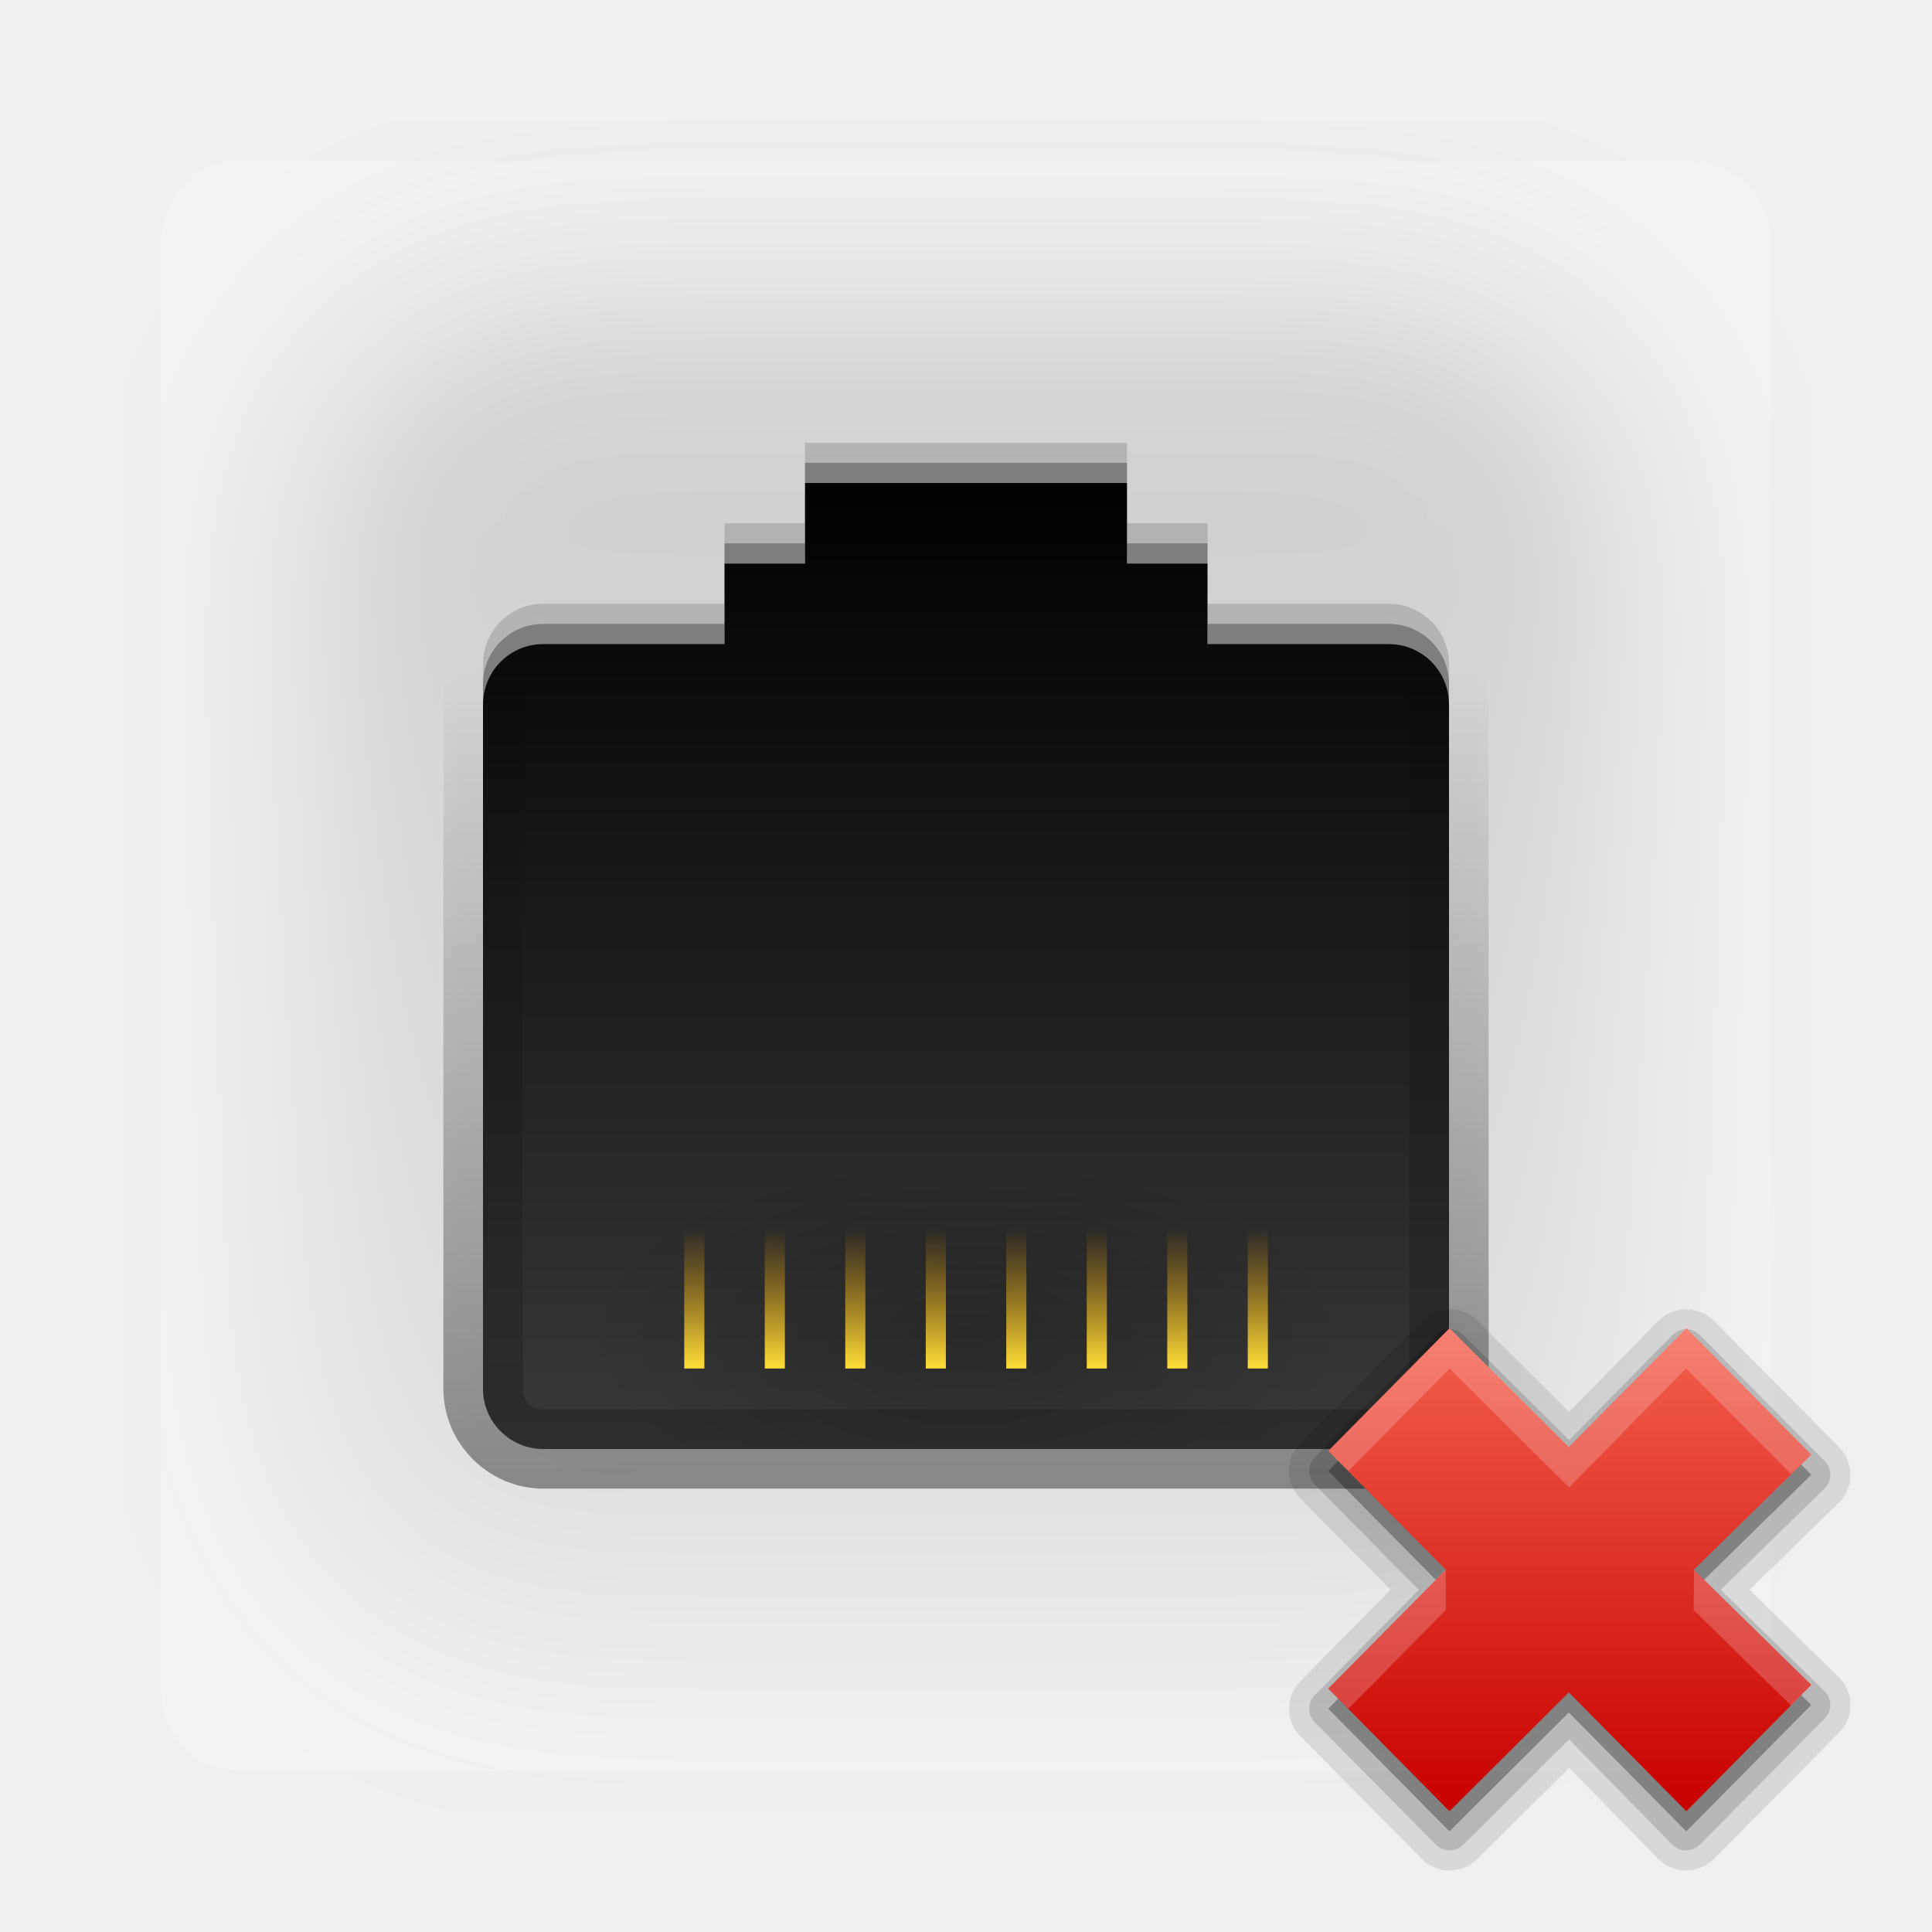
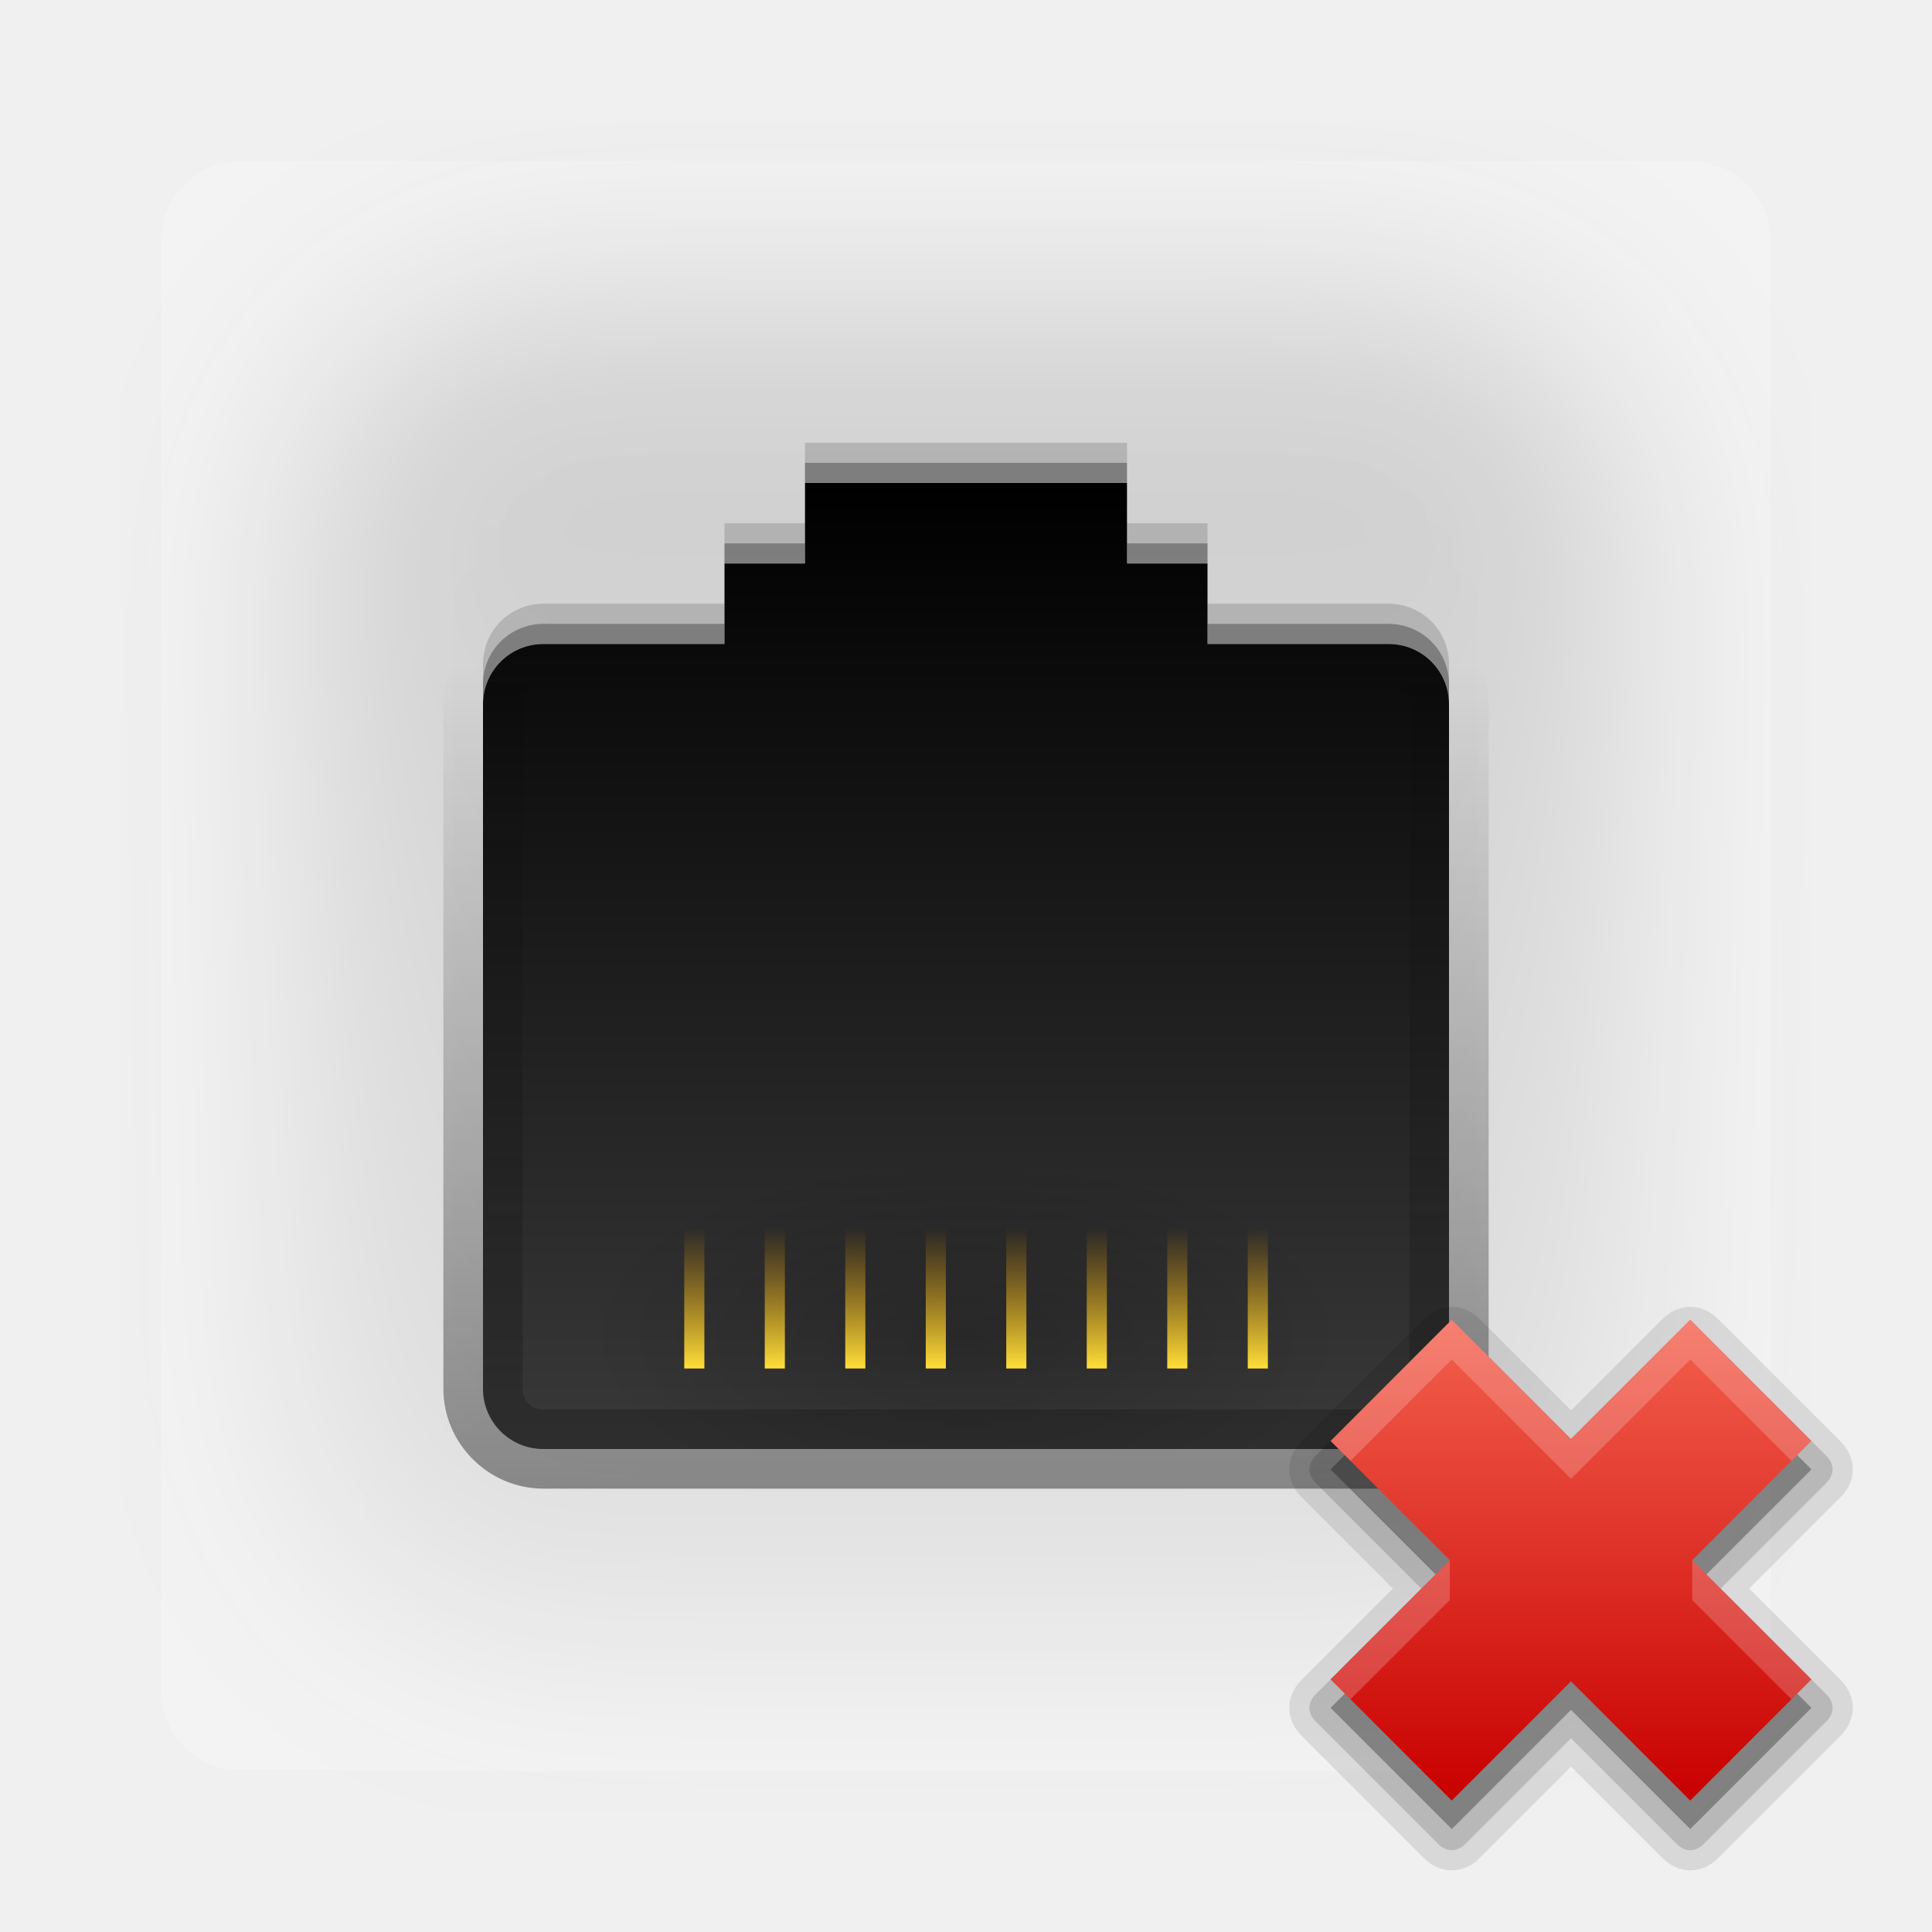
<svg xmlns="http://www.w3.org/2000/svg" xmlns:xlink="http://www.w3.org/1999/xlink" height="96" width="96" version="1.1">
  <defs>
    <linearGradient id="a">
      <stop stop-color="#ffdf39" offset="0" />
      <stop stop-color="#eb9c00" stop-opacity="0" offset="1" />
    </linearGradient>
    <linearGradient id="b" stop-color="#fff">
      <stop offset="0" />
      <stop stop-opacity="0" offset="1" />
    </linearGradient>
-     <clipPath id="q">
+     <clipPath id="r">
      <rect rx="6" ry="6" height="84" width="84" y="6" x="6" fill="#fff" />
    </clipPath>
-     <filter id="r" height="1.384" width="1.384" color-interpolation-filters="sRGB" y="-.192" x="-.192">
+     <filter id="e" height="1.384" width="1.384" color-interpolation-filters="sRGB" y="-.192" x="-.192">
      <feGaussianBlur stdDeviation="5.28" />
    </filter>
-     <linearGradient id="c" stop-color="#fff" y2="138.66" gradientUnits="userSpaceOnUse" x2="48" y1="20.221" x1="48">
+     <linearGradient id="af" stop-color="#fff" y2="138.66" gradientUnits="userSpaceOnUse" x2="48" y1="20.221" x1="48">
      <stop offset="0" />
      <stop stop-opacity="0" offset="1" />
    </linearGradient>
-     <linearGradient id="p" y2="61" xlink:href="#a" gradientUnits="userSpaceOnUse" x2="33" gradientTransform="matrix(.5 0 0 1 46 0)" y1="68" x1="33" />
-     <linearGradient id="o" y2="61" xlink:href="#a" gradientUnits="userSpaceOnUse" x2="33" gradientTransform="matrix(.5 0 0 1 42 0)" y1="68" x1="33" />
-     <linearGradient id="n" y2="61" xlink:href="#a" gradientUnits="userSpaceOnUse" x2="33" gradientTransform="matrix(.5 0 0 1 38 0)" y1="68" x1="33" />
-     <linearGradient id="m" y2="61" xlink:href="#a" gradientUnits="userSpaceOnUse" x2="33" gradientTransform="matrix(.5 0 0 1 34 0)" y1="68" x1="33" />
-     <linearGradient id="l" y2="61" xlink:href="#a" gradientUnits="userSpaceOnUse" x2="33" gradientTransform="matrix(.5 0 0 1 30 0)" y1="68" x1="33" />
-     <linearGradient id="k" y2="61" xlink:href="#a" gradientUnits="userSpaceOnUse" x2="33" gradientTransform="matrix(.5 0 0 1 26 0)" y1="68" x1="33" />
-     <linearGradient id="j" y2="61" xlink:href="#a" gradientUnits="userSpaceOnUse" x2="33" gradientTransform="matrix(.5 0 0 1 22 0)" y1="68" x1="33" />
-     <linearGradient id="i" y2="61" xlink:href="#a" gradientUnits="userSpaceOnUse" x2="33" gradientTransform="matrix(.5 0 0 1 18 0)" y1="68" x1="33" />
-     <radialGradient id="d" xlink:href="#b" gradientUnits="userSpaceOnUse" cy="70" cx="48" gradientTransform="matrix(1.1875 0 0 .5625 -9 27)" r="16" />
-     <linearGradient id="h" y2="24" xlink:href="#b" gradientUnits="userSpaceOnUse" x2="48" y1="72" x1="48" />
-     <linearGradient id="g" y2="72" gradientUnits="userSpaceOnUse" x2="48" y1="24" x1="48">
+     <linearGradient id="s" y2="61" xlink:href="#a" gradientUnits="userSpaceOnUse" x2="33" gradientTransform="matrix(.5 0 0 1 46 0)" y1="68" x1="33" />
+     <linearGradient id="t" y2="61" xlink:href="#a" gradientUnits="userSpaceOnUse" x2="33" gradientTransform="matrix(.5 0 0 1 42 0)" y1="68" x1="33" />
+     <linearGradient id="u" y2="61" xlink:href="#a" gradientUnits="userSpaceOnUse" x2="33" gradientTransform="matrix(.5 0 0 1 38 0)" y1="68" x1="33" />
+     <linearGradient id="v" y2="61" xlink:href="#a" gradientUnits="userSpaceOnUse" x2="33" gradientTransform="matrix(.5 0 0 1 34 0)" y1="68" x1="33" />
+     <linearGradient id="x" y2="61" xlink:href="#a" gradientUnits="userSpaceOnUse" x2="33" gradientTransform="matrix(.5 0 0 1 30 0)" y1="68" x1="33" />
+     <linearGradient id="y" y2="61" xlink:href="#a" gradientUnits="userSpaceOnUse" x2="33" gradientTransform="matrix(.5 0 0 1 26 0)" y1="68" x1="33" />
+     <linearGradient id="z" y2="61" xlink:href="#a" gradientUnits="userSpaceOnUse" x2="33" gradientTransform="matrix(.5 0 0 1 22 0)" y1="68" x1="33" />
+     <linearGradient id="aa" y2="61" xlink:href="#a" gradientUnits="userSpaceOnUse" x2="33" gradientTransform="matrix(.5 0 0 1 18 0)" y1="68" x1="33" />
+     <radialGradient id="ae" xlink:href="#b" gradientUnits="userSpaceOnUse" cy="70" cx="48" gradientTransform="matrix(1.1875 0 0 .5625 -9 27)" r="16" />
+     <linearGradient id="ab" y2="24" xlink:href="#b" gradientUnits="userSpaceOnUse" x2="48" y1="72" x1="48" />
+     <linearGradient id="ac" y2="72" gradientUnits="userSpaceOnUse" x2="48" y1="24" x1="48">
      <stop offset="0" />
      <stop stop-color="#393939" offset="1" />
    </linearGradient>
-     <linearGradient id="f" y2="32.988" xlink:href="#b" gradientUnits="userSpaceOnUse" x2="53" y1="74" x1="53" />
-     <linearGradient id="e" y2="11.016" gradientUnits="userSpaceOnUse" x2="19" gradientTransform="matrix(0,-3,2.9653,0,45.336,123)" y1="11.016" x1="11">
+     <linearGradient id="ad" y2="32.988" xlink:href="#b" gradientUnits="userSpaceOnUse" x2="53" y1="74" x1="53" />
+     <linearGradient id="w" y2="11" gradientUnits="userSpaceOnUse" x2="18.939" gradientTransform="matrix(0 -3.01 2.9786 0 45.299 122.58)" y1="11" x1="11">
      <stop stop-color="#c80000" offset="0" />
      <stop stop-color="#f3604d" offset="1" />
    </linearGradient>
  </defs>
  <rect opacity=".2" rx="4" ry="4" height="80" width="80" y="8" x="8" fill="#fff" />
-   <rect opacity=".15" clip-path="url(#q)" rx="12" ry="12" height="66" filter="url(#r)" width="66" stroke="#fff" stroke-linecap="round" y="15" x="15" stroke-width=".5" fill="url(#c)" />
-   <path opacity=".4" d="m39.812 22.031a1.984 1.984 0 0 0 -1.781 1.969v2.031h-2.031a1.984 1.984 0 0 0 -1.969 1.969v2.031h-7.031c-2.727 0-4.969 2.242-4.969 4.969v34c0 2.727 2.242 4.969 4.969 4.969h42c2.727 0 4.969-2.242 4.969-4.969v-34c0-2.727-2.242-4.969-4.969-4.969h-7.031v-2.031a1.984 1.984 0 0 0 -1.969 -1.969h-2.032v-2.031a1.984 1.984 0 0 0 -1.969 -1.969h-16a1.984 1.984 0 0 0 -0.188 0z" fill="url(#f)" />
-   <path d="m40 24v4h-4v4h-9c-1.662 0-3 1.338-3 3v34c0 1.662 1.338 3 3 3h42c1.662 0 3-1.338 3-3v-34c0-1.662-1.338-3-3-3h-9v-4h-4v-4h-16z" fill="url(#g)" />
+   <rect opacity=".15" clip-path="url(#r)" rx="12" ry="12" height="66" filter="url(#e)" width="66" stroke="#fff" stroke-linecap="round" y="15" x="15" stroke-width=".5" fill="url(#af)" />
+   <path opacity=".4" d="m39.812 22.031a1.984 1.984 0 0 0 -1.781 1.969v2.031h-2.031a1.984 1.984 0 0 0 -1.969 1.969v2.031h-7.031c-2.727 0-4.969 2.242-4.969 4.969v34c0 2.727 2.242 4.969 4.969 4.969h42c2.727 0 4.969-2.242 4.969-4.969v-34c0-2.727-2.242-4.969-4.969-4.969h-7.031v-2.031a1.984 1.984 0 0 0 -1.969 -1.969h-2.032v-2.031a1.984 1.984 0 0 0 -1.969 -1.969h-16a1.984 1.984 0 0 0 -0.188 0z" fill="url(#ad)" />
+   <path d="m40 24v4h-4v4h-9c-1.662 0-3 1.338-3 3v34c0 1.662 1.338 3 3 3h42c1.662 0 3-1.338 3-3v-34c0-1.662-1.338-3-3-3h-9v-4h-4v-4h-16z" fill="url(#ac)" />
  <path opacity=".15" d="m40 22v2h16v-2h-16zm-4 4v2h4v-2h-4zm20 0v2h4v-2h-4zm-29 4c-1.662 0-3 1.338-3 3v2c0-1.662 1.338-3 3-3h9v-2h-9zm33 0v2h9c1.662 0 3 1.338 3 3v-2c0-1.662-1.338-3-3-3h-9z" />
-   <path opacity=".2" d="m40 24v4h-4v4h-9c-1.662 0-3 1.338-3 3v34c0 1.662 1.338 3 3 3h42c1.662 0 3-1.338 3-3v-34c0-1.662-1.338-3-3-3h-9v-4h-4v-4h-16zm1.969 1.969h12.062v2.031a1.975 1.975 0 0 0 1.969 1.969h2.031v2.031a1.975 1.975 0 0 0 1.969 1.969h9c0.602 0 1.031 0.429 1.031 1.031v34c0 0.602-0.429 1.031-1.031 1.031h-42c-0.602 0-1.031-0.429-1.031-1.031v-34c0-0.602 0.429-1.031 1.031-1.031h9a1.975 1.975 0 0 0 1.969 -1.969v-2.031h2.031a1.975 1.975 0 0 0 1.969 -1.969v-2.031z" fill="url(#h)" />
-   <rect opacity=".2" height="18" width="38" y="54" x="29" fill="url(#d)" />
-   <rect height="7" width="1" y="61" x="34" fill="url(#i)" />
+   <path opacity=".2" d="m40 24v4h-4v4h-9c-1.662 0-3 1.338-3 3v34c0 1.662 1.338 3 3 3h42c1.662 0 3-1.338 3-3v-34c0-1.662-1.338-3-3-3h-9v-4h-4v-4h-16zm1.969 1.969h12.062v2.031a1.975 1.975 0 0 0 1.969 1.969h2.031v2.031a1.975 1.975 0 0 0 1.969 1.969h9c0.602 0 1.031 0.429 1.031 1.031v34c0 0.602-0.429 1.031-1.031 1.031h-42c-0.602 0-1.031-0.429-1.031-1.031v-34c0-0.602 0.429-1.031 1.031-1.031h9a1.975 1.975 0 0 0 1.969 -1.969v-2.031h2.031a1.975 1.975 0 0 0 1.969 -1.969v-2.031z" fill="url(#ab)" />
+   <rect opacity=".2" height="18" width="38" y="54" x="29" fill="url(#ae)" />
+   <rect height="7" width="1" y="61" x="34" fill="url(#aa)" />
  <path opacity=".3" d="m40 23v1h16v-1h-16zm-4 4v1h4v-1h-4zm20 0v1h4v-1h-4zm-29 4c-1.662 0-3 1.338-3 3v1c0-1.662 1.338-3 3-3h9v-1h-9zm33 0v1h9c1.662 0 3 1.338 3 3v-1c0-1.662-1.338-3-3-3h-9z" />
-   <rect height="7" width="1" y="61" x="38" fill="url(#j)" />
-   <rect height="7" width="1" y="61" x="42" fill="url(#k)" />
-   <rect height="7" width="1" y="61" x="46" fill="url(#l)" />
-   <rect height="7" width="1" y="61" x="50" fill="url(#m)" />
-   <rect height="7" width="1" y="61" x="54" fill="url(#n)" />
-   <rect height="7" width="1" y="61" x="58" fill="url(#o)" />
-   <rect height="7" width="1" y="61" x="62" fill="url(#p)" />
+   <rect height="7" width="1" y="61" x="38" fill="url(#z)" />
+   <rect height="7" width="1" y="61" x="42" fill="url(#y)" />
+   <rect height="7" width="1" y="61" x="46" fill="url(#x)" />
+   <rect height="7" width="1" y="61" x="50" fill="url(#v)" />
+   <rect height="7" width="1" y="61" x="54" fill="url(#u)" />
+   <rect height="7" width="1" y="61" x="58" fill="url(#t)" />
+   <rect height="7" width="1" y="61" x="62" fill="url(#s)" />
  <g fill-rule="evenodd">
-     <path opacity=".1" d="m71.844 65.031c0.001-0-0.094 0.031-0.094 0.031 0.001-0-0.094 0-0.094 0 0.001-0-0.094 0.031-0.094 0.031 0.001-0-0.126 0.032-0.125 0.031 0.001-0-0.126 0.063-0.125 0.062 0.001-0-0.157 0.063-0.156 0.062 0.001-0-0.126 0.063-0.125 0.062 0.001-0.001-0.095 0.094-0.094 0.094 0.001-0.001-0.126 0.063-0.125 0.062 0.001-0.001-0.095 0.094-0.094 0.094 0.001-0.001-0.066 0.065-0.094 0.094-0.009 0.009-0.031 0.031-0.031 0.031l-6 6.062c0.001-0.001-0.126 0.157-0.125 0.156 0.001-0.001-0.095 0.126-0.094 0.125 0.001-0.001-0.094 0.157-0.094 0.156 0.001-0.001-0.094 0.189-0.094 0.188 0.001-0.001-0.063 0.158-0.062 0.156 0-0.001-0.032 0.189-0.031 0.188 0-0.001-0.031 0.189-0.031 0.188 0-0.001 0 0.189 0 0.188 0-0.001 0 0.189 0 0.188-0-0.001 0.032 0.189 0.031 0.188-0-0.001 0.032 0.189 0.031 0.188-0-0.001 0.063 0.158 0.062 0.156-0.001-0.001 0.094 0.189 0.094 0.188-0.001-0.001 0.095 0.157 0.094 0.156-0.001-0.001 0.095 0.126 0.094 0.125-0.001-0.001 0.126 0.157 0.125 0.156l4.5 4.562-4.5 4.562c0.001-0.001-0.126 0.157-0.125 0.156 0.001-0.001-0.095 0.126-0.094 0.125 0.001-0.001-0.094 0.157-0.094 0.156 0.001-0.001-0.094 0.189-0.094 0.188 0.001-0.001-0.063 0.158-0.062 0.156 0-0.001-0.032 0.189-0.031 0.188 0-0.001-0.031 0.189-0.031 0.188 0-0.001 0 0.189 0 0.188 0-0.001 0 0.189 0 0.188-0-0.001 0.032 0.189 0.031 0.188-0-0.001 0.032 0.189 0.031 0.188-0-0.001 0.063 0.158 0.062 0.156-0.001-0.001 0.094 0.189 0.094 0.188-0.001-0.001 0.095 0.157 0.094 0.156-0.001-0.001 0.095 0.126 0.094 0.125-0.001-0.001 0.126 0.157 0.125 0.156l6.031 6.094c-0.001-0.001 0.126 0.126 0.125 0.125-0.001-0.001 0.157 0.126 0.156 0.125-0.001-0.001 0.157 0.094 0.156 0.094-0.001-0.001 0.189 0.094 0.188 0.094-0.001-0.001 0.189 0.063 0.188 0.062-0.001-0 0.158 0.063 0.156 0.062-0.001-0 0.189 0.031 0.188 0.031-0.001-0 0.22 0 0.219 0-0.001-0 0.189-0 0.188 0-0.001 0 0.189-0.031 0.188-0.031-0.001 0 0.189-0.032 0.188-0.031-0.001 0 0.158-0.063 0.156-0.062-0.001 0.001 0.189-0.063 0.188-0.062-0.001 0.001 0.157-0.095 0.156-0.094-0.001 0.001 0.157-0.126 0.156-0.125-0.001 0.001 0.157-0.126 0.156-0.125l4.594-4.562 4.406 4.5c-0.001-0.001 0.063 0.063 0.062 0.062-0.001-0.001 0.094 0.063 0.094 0.062-0.001-0 0.063 0.063 0.062 0.062-0.001-0 0.094 0.063 0.094 0.062-0.001-0 0.063 0.063 0.062 0.062-0.001-0 0.094 0.063 0.094 0.062-0.001-0 0.094 0.032 0.094 0.031-0.001-0 0.094 0.032 0.094 0.031-0.001-0 0.063 0.032 0.062 0.031-0.001-0 0.094 0.031 0.094 0.031-0.001-0 0.094 0.031 0.094 0.031-0.001-0 0.126 0.031 0.125 0.031-0.001-0 0.094 0.031 0.094 0.031-0.001-0 0.094 0 0.094 0s0.094 0 0.094 0c-0.001-0 0.094 0 0.094 0-0.001 0 0.094-0 0.094 0-0.001 0 0.094-0 0.094 0s0.094-0 0.094 0c-0.001 0 0.094-0.031 0.094-0.031-0.001 0 0.126-0.031 0.125-0.031-0.001 0 0.094-0.031 0.094-0.031-0.001 0 0.094-0.032 0.094-0.031-0.001 0 0.063-0.032 0.062-0.031-0.001 0 0.094-0.032 0.094-0.031-0.001 0 0.094-0.032 0.094-0.031-0.001 0 0.094-0.063 0.094-0.062-0.001 0 0.063-0.063 0.062-0.062-0.001 0 0.094-0.063 0.094-0.062-0.001 0 0.063-0.063 0.062-0.062-0.001 0 0.094-0.063 0.094-0.062-0.001 0.001 0.063-0.063 0.062-0.062l6.219-6.281c-0.001 0.001 0.126-0.157 0.125-0.156-0.001 0.001 0.126-0.157 0.125-0.156-0.001 0.001 0.094-0.158 0.094-0.156-0.001 0.001 0.063-0.189 0.062-0.188-0.001 0.001 0.063-0.158 0.062-0.156-0 0.001 0.032-0.189 0.031-0.188-0 0.001 0.031-0.189 0.031-0.188-0 0.001-0-0.189 0-0.188 0 0.001-0-0.22 0-0.219 0 0.001-0.032-0.189-0.031-0.188 0 0.001-0.063-0.158-0.062-0.156 0 0.001-0.063-0.189-0.062-0.188 0.001 0.001-0.094-0.189-0.094-0.188 0.001 0.001-0.095-0.157-0.094-0.156 0.001 0.001-0.126-0.157-0.125-0.156 0.001 0.001-0.126-0.126-0.125-0.125l-4.406-4.313 4.406-4.312c-0.001 0.001 0.126-0.126 0.125-0.125-0.001 0.001 0.126-0.157 0.125-0.156-0.001 0.001 0.094-0.157 0.094-0.156-0.001 0.001 0.094-0.189 0.094-0.188-0.001 0.001 0.063-0.189 0.062-0.188-0 0.001 0.063-0.158 0.062-0.156-0 0.001 0.031-0.189 0.031-0.188-0 0.001 0-0.22 0-0.219-0 0.001-0-0.189 0-0.188 0 0.001-0.032-0.189-0.031-0.188 0 0.001-0.032-0.189-0.031-0.188 0 0.001-0.063-0.158-0.062-0.156 0.001 0.001-0.063-0.189-0.062-0.188 0.001 0.001-0.095-0.157-0.094-0.156 0.001 0.001-0.126-0.157-0.125-0.156 0.001 0.001-0.126-0.157-0.125-0.156l-6.219-6.281c0.001 0.001-0.063-0.063-0.062-0.062 0.001 0.001-0.094-0.063-0.094-0.062 0.001 0-0.063-0.063-0.062-0.062 0.001 0-0.094-0.063-0.094-0.062 0.001 0-0.063-0.063-0.062-0.062 0.001 0-0.094-0.063-0.094-0.062 0.001 0-0.094-0.032-0.094-0.031 0.001 0-0.094-0.032-0.094-0.031 0.001 0-0.063-0.032-0.062-0.031 0.001 0-0.094-0.031-0.094-0.031 0.001 0-0.094-0.031-0.094-0.031 0.001 0-0.126-0.031-0.125-0.031 0.001 0-0.094-0.031-0.094-0.031 0.001 0-0.094-0-0.094 0s-0.094-0-0.094 0c0.001 0-0.094 0-0.094 0 0.001 0-0.094 0-0.094 0 0.001-0-0.094 0-0.094 0s-0.094 0-0.094 0c0.001-0-0.094 0.031-0.094 0.031 0.001-0-0.126 0.031-0.125 0.031 0.001-0-0.094 0.031-0.094 0.031 0.001-0-0.094 0.032-0.094 0.031 0.001-0-0.063 0.032-0.062 0.031 0.001-0-0.094 0.032-0.094 0.031 0.001-0-0.094 0.032-0.094 0.031 0.001-0-0.094 0.063-0.094 0.062 0.001-0-0.063 0.063-0.062 0.062 0.001-0-0.094 0.063-0.094 0.062 0.001-0-0.063 0.063-0.062 0.062 0.001-0-0.094 0.063-0.094 0.062 0.001-0.001-0.063 0.063-0.062 0.062l-4.406 4.5-4.562-4.531c0 0-0.021-0.021-0.031-0.031-0.021-0.02-0.063-0.063-0.062-0.062 0.001 0-0.063-0.063-0.062-0.062 0.001 0-0.063-0.063-0.062-0.062 0.001 0-0.094-0.032-0.094-0.031 0.001 0-0.094-0.063-0.094-0.062 0.001 0-0.063-0.063-0.062-0.062 0.001 0-0.094-0.032-0.094-0.031 0.001 0-0.094-0.032-0.094-0.031 0.001 0-0.094-0.031-0.094-0.031 0.001 0-0.094-0.031-0.094-0.031 0.001 0-0.094-0.031-0.094-0.031 0.001 0-0.094-0.031-0.094-0.031 0.001 0-0.094-0-0.094 0 0.001 0-0.094-0.031-0.094-0.031 0.001 0-0.094-0-0.094 0 0.001 0-0.094 0-0.094 0a0.997 0.997 0 0 0 -0.062 0c0.001-0-0.094 0-0.094 0z" />
-     <path opacity=".15" d="m71.812 66.062a0.953 0.953 0 0 0 -0.469 0.281l-6.031 6.094a0.953 0.953 0 0 0 0 1.312l5.188 5.25-5.188 5.25a0.953 0.953 0 0 0 0 1.312l6.031 6.094a0.953 0.953 0 0 0 1.344 0.031l5.281-5.25 5.125 5.219a0.953 0.953 0 0 0 1.375 0l6.22-6.281a0.953 0.953 0 0 0 -0.03 -1.344l-5.157-5.031 5.156-5.031a0.953 0.953 0 0 0 0.032 -1.344l-6.219-6.281a0.953 0.953 0 0 0 -1.375 0l-5.125 5.219-5.281-5.25a0.953 0.953 0 0 0 -0.875 -0.25z" />
-     <path opacity=".3" d="m66 84.906 6.023 6.094 5.931-5.906 5.838 5.906 6.208-6.281-5.838-5.719 5.838-5.719-6.208-6.281-5.838 5.906-5.931-5.906l-6.023 6.094 5.838 5.906-5.838 5.906z" />
-     <path fill="url(#e)" d="m66 83.906 6.023 6.094 5.931-5.906 5.838 5.906 6.208-6.281-5.838-5.719 5.838-5.719-6.208-6.281-5.838 5.906-5.931-5.906l-6.023 6.094 5.838 5.906-5.838 5.906z" />
-     <path opacity=".2" d="m72.031 66-6.031 6.094 1 1 5.031-5.094 5.938 5.906 5.812-5.906 5.219 5.25 1-0.969-6.219-6.281-5.812 5.906-5.938-5.906zm-0.195 11.976-5.836 5.93 1 1 4.844-4.906-0.008-2.024zm12.343 0.047-0.023 1.977 4.844 4.75 1-1.031-5.821-5.696z" fill="#fff" />
+     <path opacity=".1" d="m70.762 65.538-6.099 6.099c-0.8 0.8-0.8 1.95 0 2.749l4.55 4.55-4.55 4.55c-0.8 0.8-0.8 1.95 0 2.749l6.1 6.1c0.8 0.8 1.951 0.8 2.751 0l4.55-4.55 4.55 4.55c0.8 0.8 1.951 0.8 2.751 0l6.101-6.101c0.8-0.8 0.8-1.949 0-2.749l-4.551-4.55 4.551-4.551c0.8-0.8 0.8-1.949 0-2.748l-6.1-6.1c-0.799-0.799-1.952-0.799-2.752 0l-4.549 4.549-4.549-4.549c-0.799-0.799-1.952-0.799-2.752 0.001z" />
+     <path opacity=".15" d="m72.138 65.576-6.775 6.775c-0.4 0.4-0.4 0.923 0 1.323l5.263 5.263-5.263 5.263c-0.4 0.4-0.4 0.923 0 1.323l6.113 6.113c0.4 0.4 0.923 0.4 1.323 0l5.263-5.263 5.263 5.263c0.4 0.4 0.923 0.4 1.323 0l6.113-6.113c0.4-0.4 0.4-0.923 0-1.323l-5.263-5.263 5.263-5.263c0.4-0.4 0.4-0.924 0-1.324l-6.775-6.775-5.926 5.925z" />
+     <path opacity=".3" d="m66.115 84.863 6.022 6.022 5.925-5.925 5.925 5.925 6.022-6.022-5.925-5.925 5.925-5.925-6.022-6.022-5.925 5.925-5.925-5.925-6.022 6.022 5.925 5.925z" />
+     <path d="m66.115 83.448 6.022 6.022 5.925-5.925 5.925 5.925 6.022-6.022-5.925-5.925 5.925-5.925-6.022-6.022-5.926 5.925-5.925-5.925-6.022 6.022 5.925 5.925z" fill="url(#w)" />
+     <path opacity=".2" d="m72.138 65.576-6.015 6.029 0.983 0.983 5.032-5.032 5.925 5.925 5.926-5.925 5.032 5.032 0.99-0.99-6.022-6.022-5.926 5.925zm-0.097 11.947-5.925 5.925 0.99 0.99 4.935-4.935zm12.045 0v1.98l4.935 4.935 0.99-0.99z" fill="#fff" />
  </g>
</svg>
